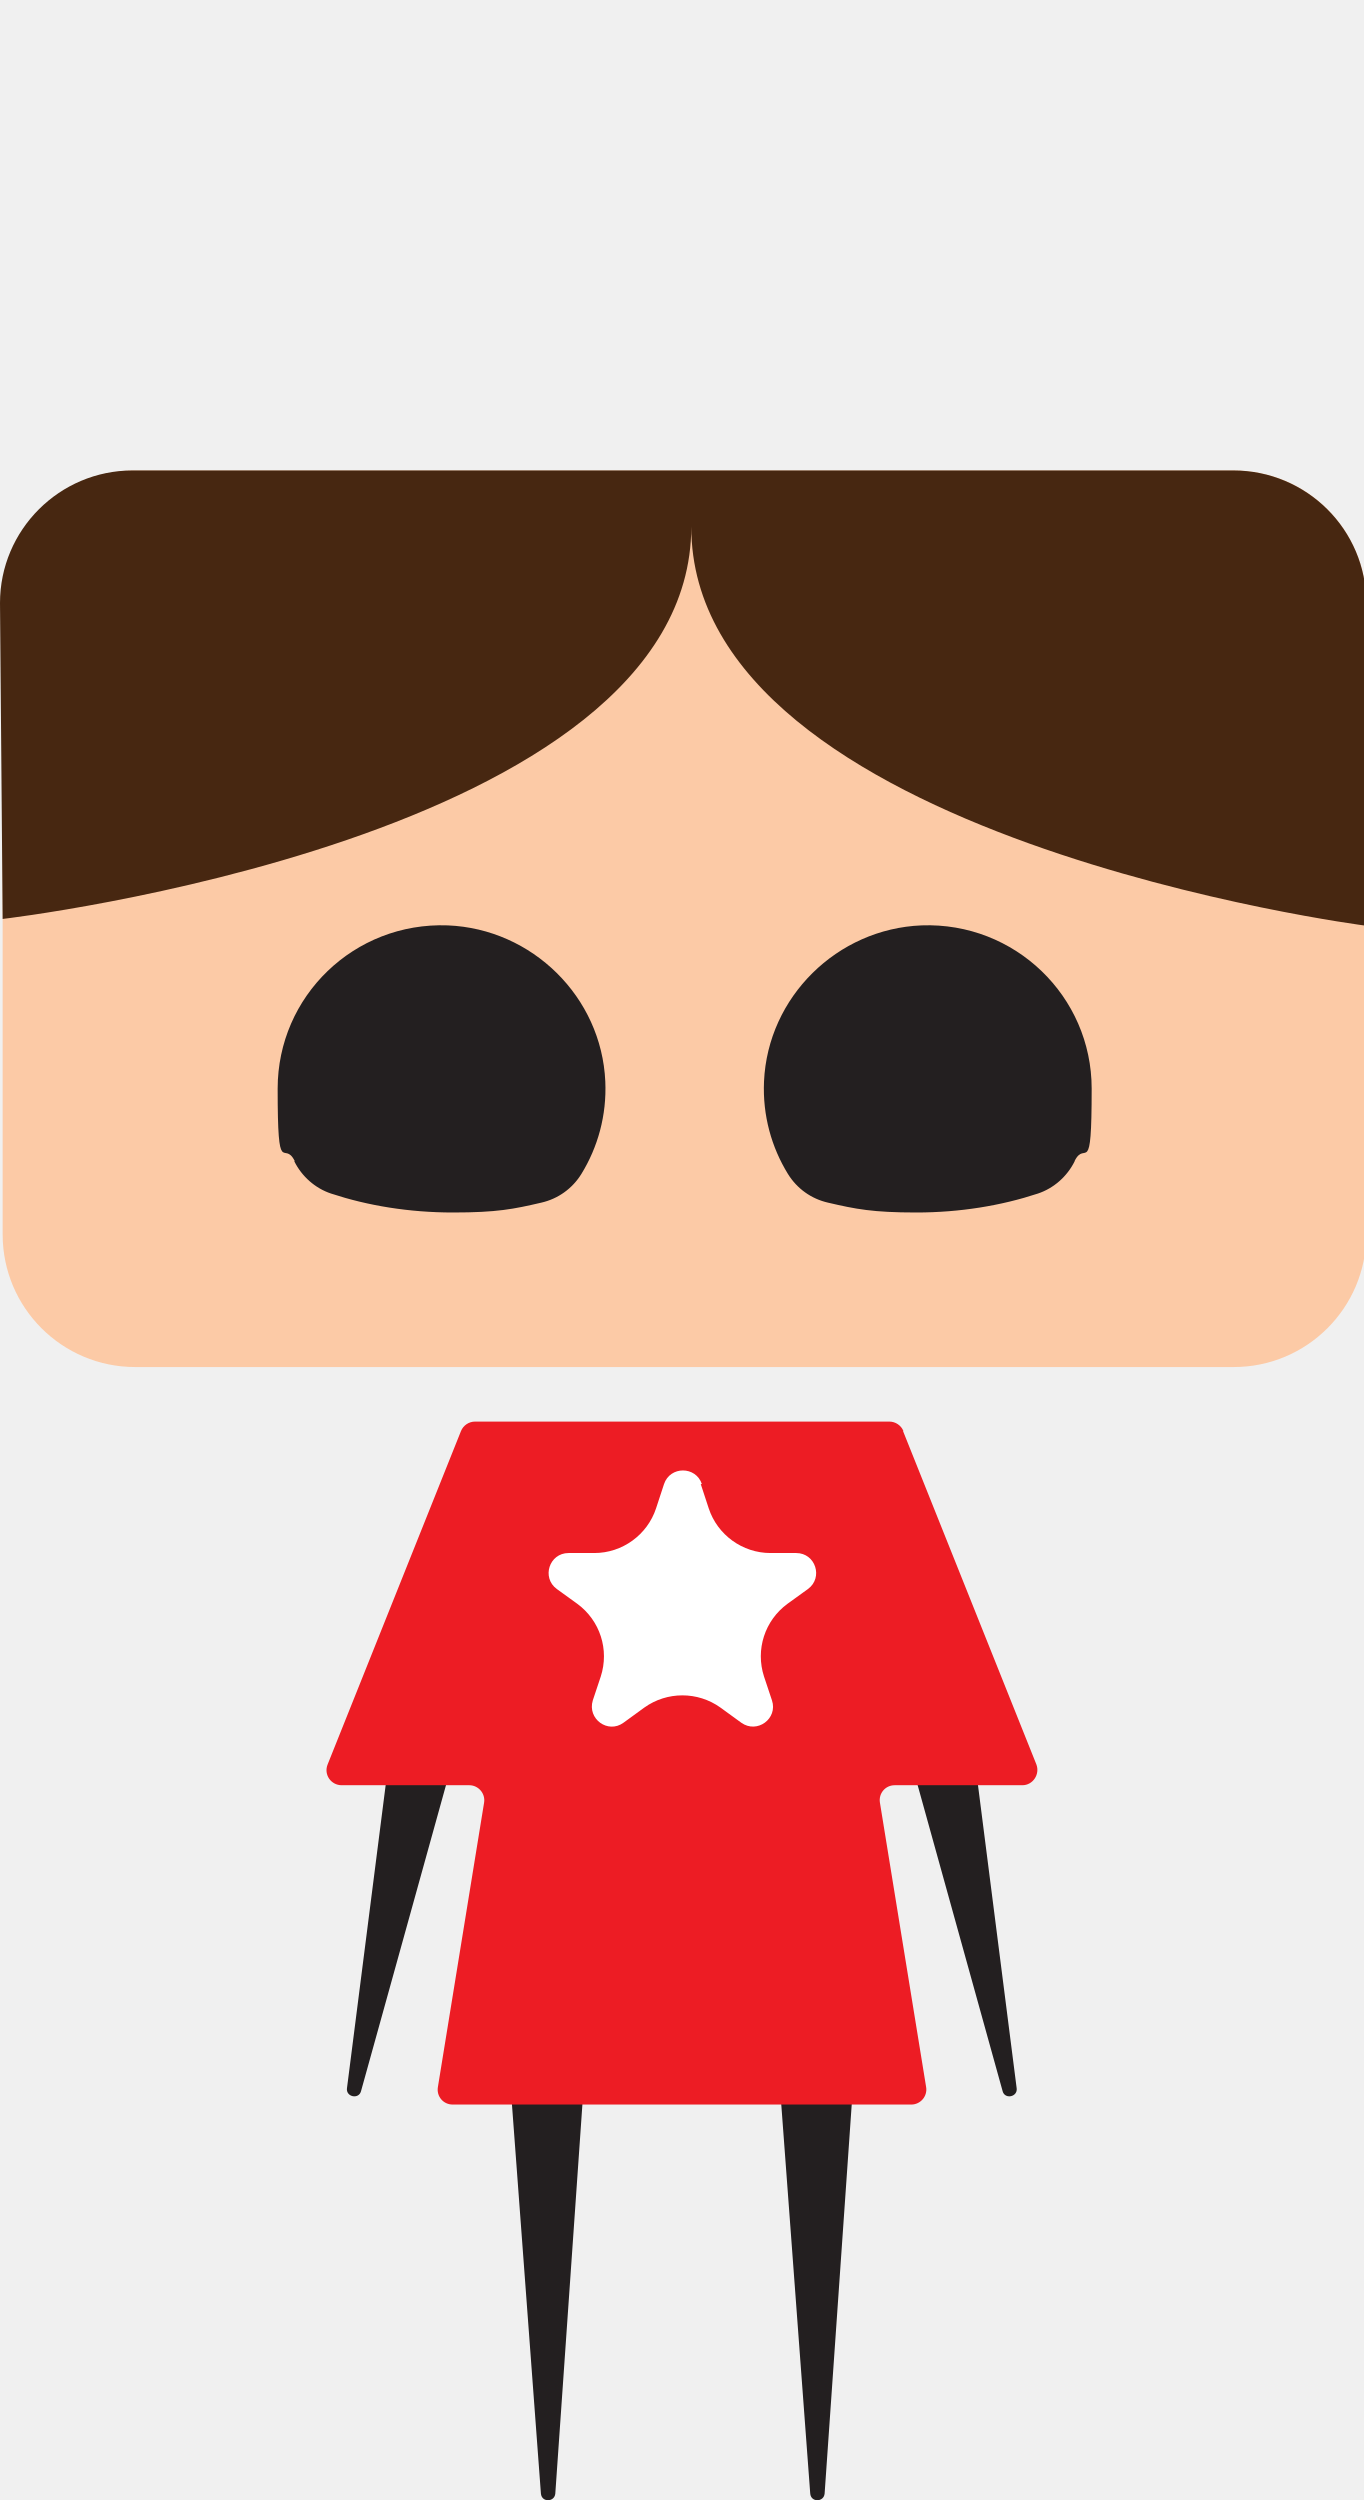
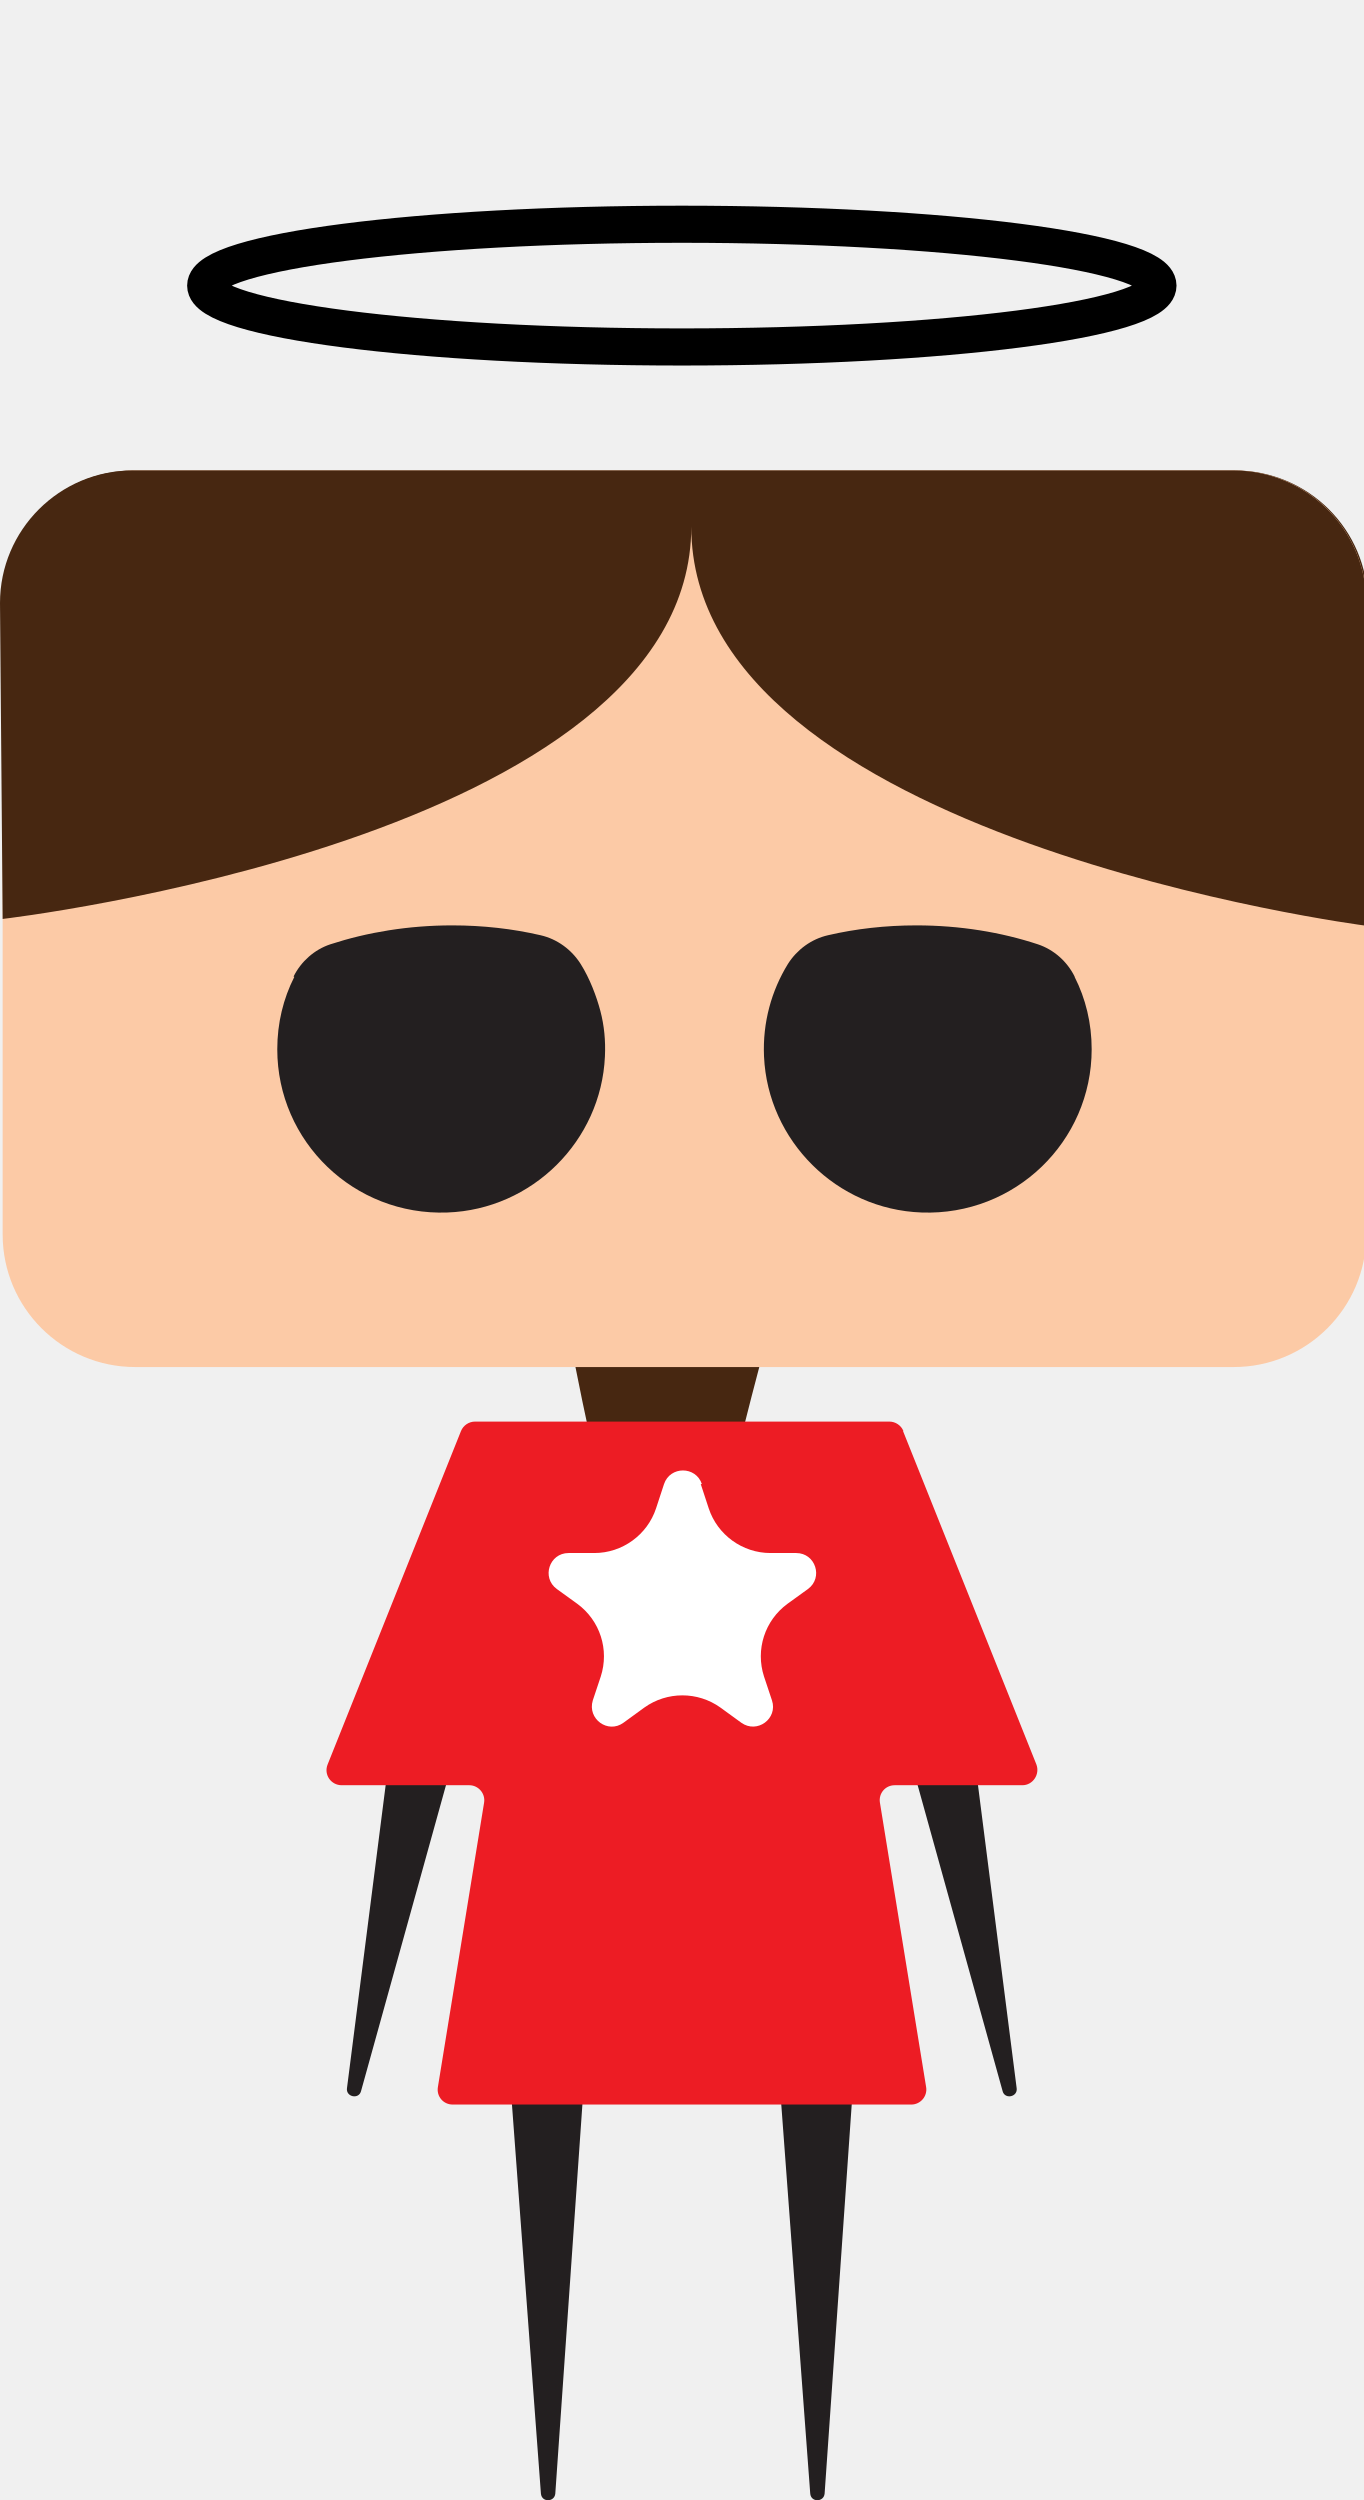
<svg xmlns="http://www.w3.org/2000/svg" id="Layer_1" data-name="Layer 1" version="1.1" viewBox="0 0 360 660">
  <defs>
    <style>
      .cls-1 {
-         fill: #27aae1;
+         fill: #472711;
      }

-       .cls-1, .cls-2, .cls-3, .cls-4, .cls-5, .cls-6, .cls-7, .cls-8, .cls-9, .cls-10, .cls-11 {
+       .cls-1, .cls-2, .cls-3, .cls-4, .cls-5 {
        stroke-width: 0px;
      }

      .cls-2 {
-         fill: #fbb040;
+         fill: #ed1c24;
      }

      .cls-3 {
-         fill: #472711;
+         fill: #fccaa6;
+       }
+ 
+       .cls-6 {
+         fill: none;
+         stroke: url(#linear-gradient);
+         stroke-miterlimit: 10;
+         stroke-width: 9.8px;
      }

      .cls-4 {
-         fill: #ed1c24;
+         fill: #fff;
      }

      .cls-5 {
-         fill: #ef4136;
-       }
- 
-       .cls-6 {
-         fill: #ec008c;
-       }
- 
-       .cls-7 {
-         fill: #fccaa6;
-       }
- 
-       .cls-8 {
-         fill: #92278f;
-       }
- 
-       .cls-9 {
-         fill: #ed0b77;
-       }
- 
-       .cls-10 {
-         fill: #fff;
-       }
- 
-       .cls-11 {
        fill: #231f20;
      }
    </style>
+     <linearGradient id="linear-gradient" x1="180" y1="96.5" x2="180" y2="54.4" gradientUnits="userSpaceOnUse">
+       <stop offset="0" stop-color="#fff" />
+       <stop offset="0" stop-color="#000" />
+     </linearGradient>
  </defs>
-   <path class="cls-3" d="M-424.9,223.6l-.7-83.4c0-19.3,15.7-35,35-35H-99.9c19.3,0,35.1,15.6,35.1,35v85.2M-246.3,449.8c-16-49.7-29.1-107.1-36.3-158.8h0s70.8,0,70.8,0h0c-13.3,50.5-30.3,106.2-34.5,158.8" />
+   <path class="cls-1" d="M1.1,242.6l-.7-83.4c0-19.3,15.7-35,35-35h290.6c19.3,0,35.1,15.6,35.1,35v85.2M179.6,468.8c-16-49.7-29.1-107.1-36.3-158.8h0s70.8,0,70.8,0h0c-13.3,50.5-30.3,106.2-34.5,158.8" />
  <g>
-     <path class="cls-11" d="M104.9,447.1l-13.3,104.2c-.3,2.3,3.1,3,3.7.8l28.1-101.2-18.5-3.8h0Z" />
-     <path class="cls-11" d="M255.1,447.1l13.3,104.2c.3,2.3-3.1,3-3.7.8l-28.1-101.2,18.5-3.8h0Z" />
+     <path class="cls-5" d="M104.9,447.1l-13.3,104.2c-.3,2.3,3.1,3,3.7.8l28.1-101.2-18.5-3.8h0Z" />
+     <path class="cls-5" d="M255.1,447.1l13.3,104.2c.3,2.3-3.1,3-3.7.8l-28.1-101.2,18.5-3.8h0Z" />
  </g>
  <g>
-     <path class="cls-11" d="M206.1,553.5l7.8,104.8c.2,2.4,3.6,2.3,3.8,0l7.3-104.8h-18.9Z" />
-     <path class="cls-11" d="M135,553.5l7.8,104.8c.2,2.4,3.6,2.3,3.8,0l7.3-104.8h-18.9Z" />
+     <path class="cls-5" d="M206.1,553.5l7.8,104.8c.2,2.4,3.6,2.3,3.8,0l7.3-104.8h-18.9Z" />
+     <path class="cls-5" d="M135,553.5l7.8,104.8c.2,2.4,3.6,2.3,3.8,0l7.3-104.8h-18.9Z" />
  </g>
-   <path class="cls-4" d="M238.4,377.8l35.2,88c1,2.6-.9,5.5-3.7,5.5h-33.7c-2.5,0-4.3,2.2-3.9,4.6l12.2,75.1c.4,2.4-1.5,4.6-3.9,4.6h-121.1c-2.5,0-4.3-2.2-3.9-4.6l12.2-75.1c.4-2.4-1.5-4.6-3.9-4.6h-33.7c-2.8,0-4.8-2.8-3.7-5.5l35.2-88c.6-1.5,2.1-2.5,3.7-2.5h109.4c1.6,0,3.1,1,3.7,2.5h0Z" />
-   <g>
-     <polygon class="cls-2" points="395.2 164.2 512.2 164.2 453.2 44.5 395.2 164.2" />
-     <ellipse class="cls-9" cx="453.7" cy="51.2" rx="18.3" ry="18.2" />
-     <path class="cls-8" d="M487.9,115c-5.6,3-9.4,8.8-9.4,15.5,0,9.7,7.9,17.6,17.6,17.6s5.1-.6,7.3-1.6l-15.5-31.5Z" />
-     <path class="cls-5" d="M464,106.8c7.1,0,12.9-4.9,14.4-11.5l-8.1-16.5c-1.9-.9-4-1.4-6.3-1.4-8.1,0-14.8,6.6-14.8,14.7s6.6,14.7,14.8,14.7h0Z" />
-     <path class="cls-6" d="M413.6,152.8c9.8,0,17.6-7.9,17.6-17.6s-5.9-15.4-13.8-17.2l-14.9,30.8c3,2.4,6.9,3.9,11.1,3.9h0Z" />
-     <path class="cls-1" d="M476,158.6c0-10.9-8.9-19.7-19.8-19.7s-19.8,8.8-19.8,19.7.3,3.8.8,5.6h37.9c.5-1.8.8-3.6.8-5.6h0Z" />
-   </g>
-   <path class="cls-10" d="M185,391.8l2.1,6.4c2.3,7,8.9,11.8,16.3,11.8h6.8c5.1,0,7.2,6.5,3.1,9.5l-5.4,3.9c-6,4.4-8.5,12.1-6.2,19.2l2.1,6.3c1.6,4.8-3.9,8.9-8.1,5.9l-5.5-4c-6-4.3-14.1-4.3-20.1,0l-5.5,4c-4.1,3-9.6-1-8.1-5.9l2.1-6.3c2.3-7.1-.2-14.8-6.2-19.2l-5.4-3.9c-4.1-3-2-9.5,3.1-9.5h6.8c7.4,0,14-4.8,16.3-11.8l2.1-6.4c1.6-4.8,8.4-4.8,10,0h0Z" />
-   <rect class="cls-7" x=".7" y="124.2" width="360" height="236.7" rx="35" ry="35" />
-   <path class="cls-11" d="M77.7,306.6c2,4,5.5,7.1,9.7,8.5,9.7,3.2,20.6,5,32.2,5s16-.9,23.3-2.6c4.4-1,8.2-3.7,10.6-7.6,4.3-7,6.7-15.4,6.3-24.4-1-22.3-19.3-40.3-41.6-41.2-24.7-.9-44.9,18.7-44.9,43.1s1.6,13.3,4.5,19.1h0Z" />
-   <path class="cls-11" d="M283.7,306.6c-2,4-5.5,7.1-9.7,8.5-9.7,3.2-20.6,5-32.1,5s-16-.9-23.3-2.6c-4.4-1-8.2-3.7-10.6-7.6-4.3-7-6.7-15.4-6.3-24.4,1-22.3,19.3-40.3,41.6-41.2,24.6-.9,44.9,18.7,44.9,43.1s-1.6,13.3-4.5,19.1h0Z" />
-   <path class="cls-3" d="M182.5,139C182.5,221.5.7,242.6.7,242.6l-.7-83.4c0-19.3,15.7-35,35-35h290.6c19.3,0,35.1,15.6,35.1,35v85.2s-178.2-22.9-178.2-105.3Z" />
+   <path class="cls-2" d="M238.4,377.8l35.2,88c1,2.6-.9,5.5-3.7,5.5h-33.7c-2.5,0-4.3,2.2-3.9,4.6l12.2,75.1c.4,2.4-1.5,4.6-3.9,4.6h-121.1c-2.5,0-4.3-2.2-3.9-4.6l12.2-75.1c.4-2.4-1.5-4.6-3.9-4.6h-33.7c-2.8,0-4.8-2.8-3.7-5.5l35.2-88c.6-1.5,2.1-2.5,3.7-2.5h109.4c1.6,0,3.1,1,3.7,2.5h0Z" />
+   <path class="cls-4" d="M185,391.8l2.1,6.4c2.3,7,8.9,11.8,16.3,11.8h6.8c5.1,0,7.2,6.5,3.1,9.5l-5.4,3.9c-6,4.4-8.5,12.1-6.2,19.2l2.1,6.3c1.6,4.8-3.9,8.9-8.1,5.9l-5.5-4c-6-4.3-14.1-4.3-20.1,0l-5.5,4c-4.1,3-9.6-1-8.1-5.9l2.1-6.3c2.3-7.1-.2-14.8-6.2-19.2l-5.4-3.9c-4.1-3-2-9.5,3.1-9.5h6.8c7.4,0,14-4.8,16.3-11.8l2.1-6.4c1.6-4.8,8.4-4.8,10,0h0Z" />
+   <rect class="cls-3" x=".7" y="124.2" width="360" height="236.7" rx="35" ry="35" />
+   <path class="cls-5" d="M77.7,257.9c-2.9,5.7-4.5,12.2-4.5,19.1,0,24.4,20.3,44,44.9,43.1,22.4-.8,40.6-18.9,41.6-41.2.2-4.2-.2-8.2-1.2-12s-2.8-8.6-5.2-12.4c-2.4-3.8-6.2-6.6-10.6-7.6-7.3-1.7-15.2-2.6-23.3-2.6-11.5,0-22.4,1.8-32.2,5-4.2,1.4-7.7,4.5-9.7,8.5h0Z" />
+   <path class="cls-5" d="M283.7,257.9c2.9,5.7,4.5,12.2,4.5,19.1,0,24.4-20.3,44-44.9,43.1-22.4-.8-40.6-18.9-41.6-41.2-.4-9,2-17.4,6.3-24.4,2.4-3.8,6.2-6.6,10.6-7.6,7.3-1.7,15.2-2.6,23.3-2.6,11.5,0,22.4,1.8,32.1,5,4.2,1.4,7.7,4.5,9.7,8.5h0Z" />
+   <path class="cls-1" d="M182.5,139C182.5,221.5.7,242.6.7,242.6l-.7-83.4c0-19.3,15.7-35,35-35h290.6c19.3,0,35.1,15.6,35.1,35v85.2s-178.2-22.9-178.2-105.3Z" />
+   <ellipse class="cls-6" cx="180" cy="75.4" rx="125.7" ry="16.2" />
</svg>
